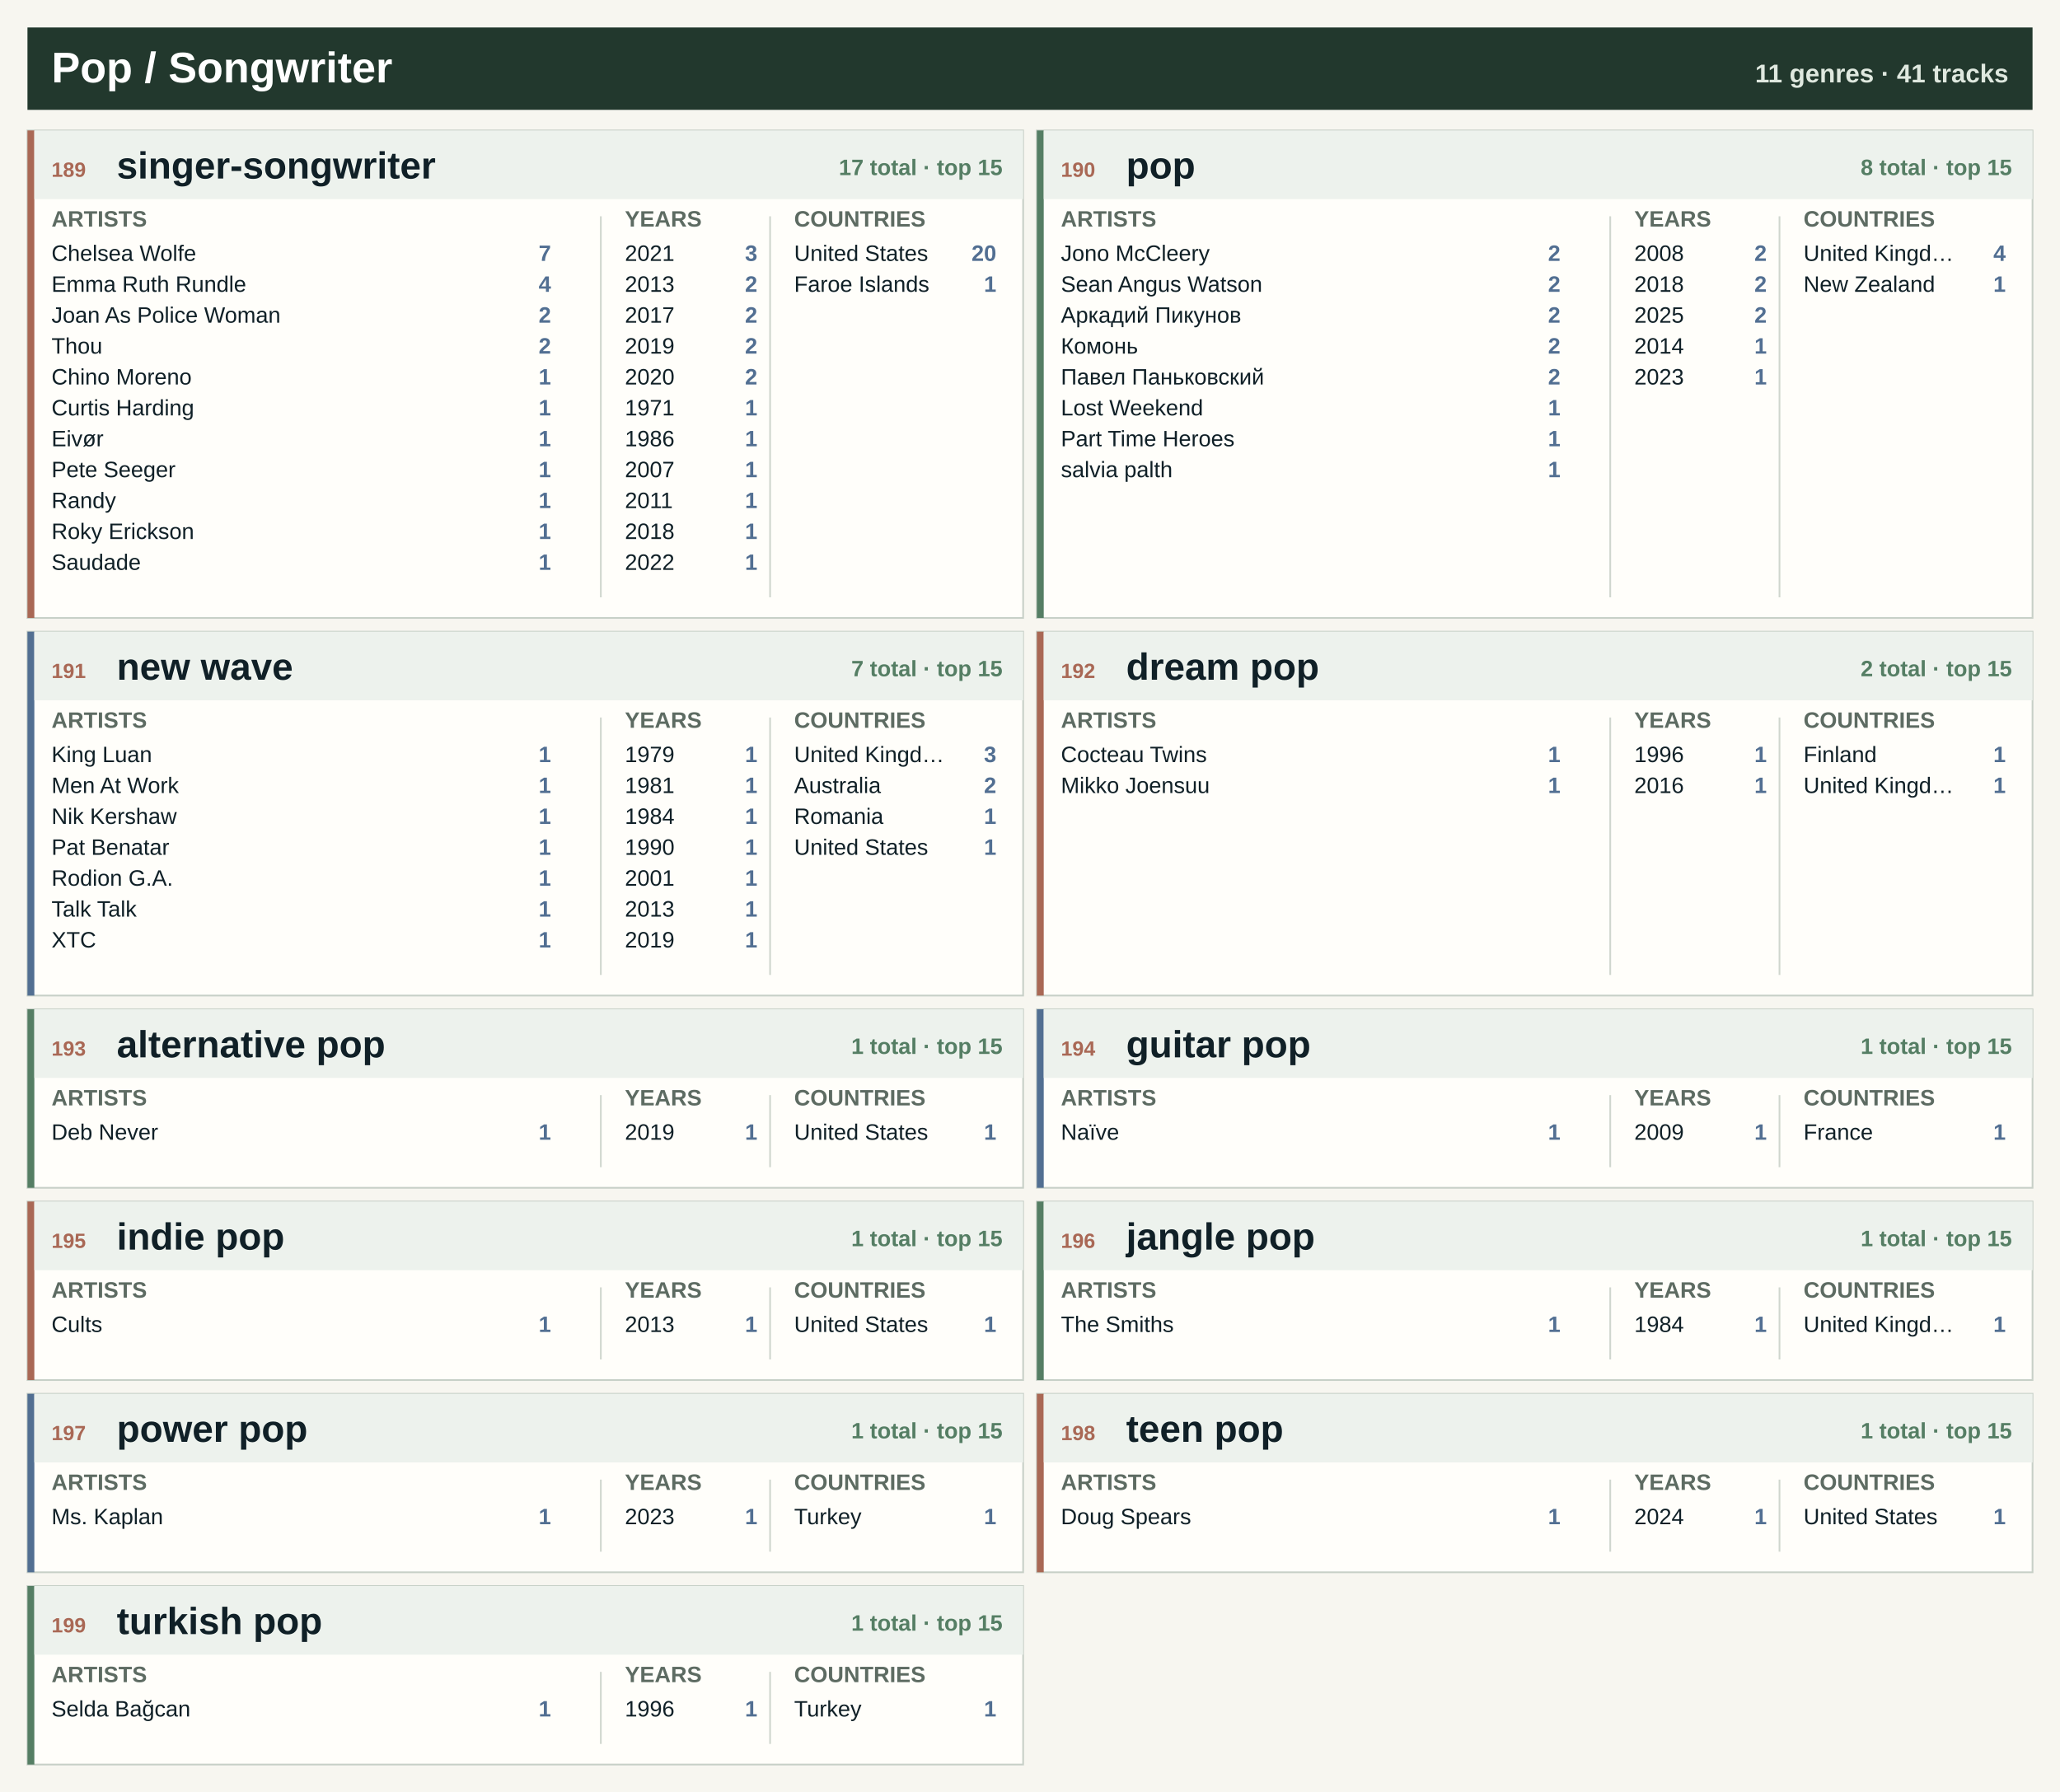
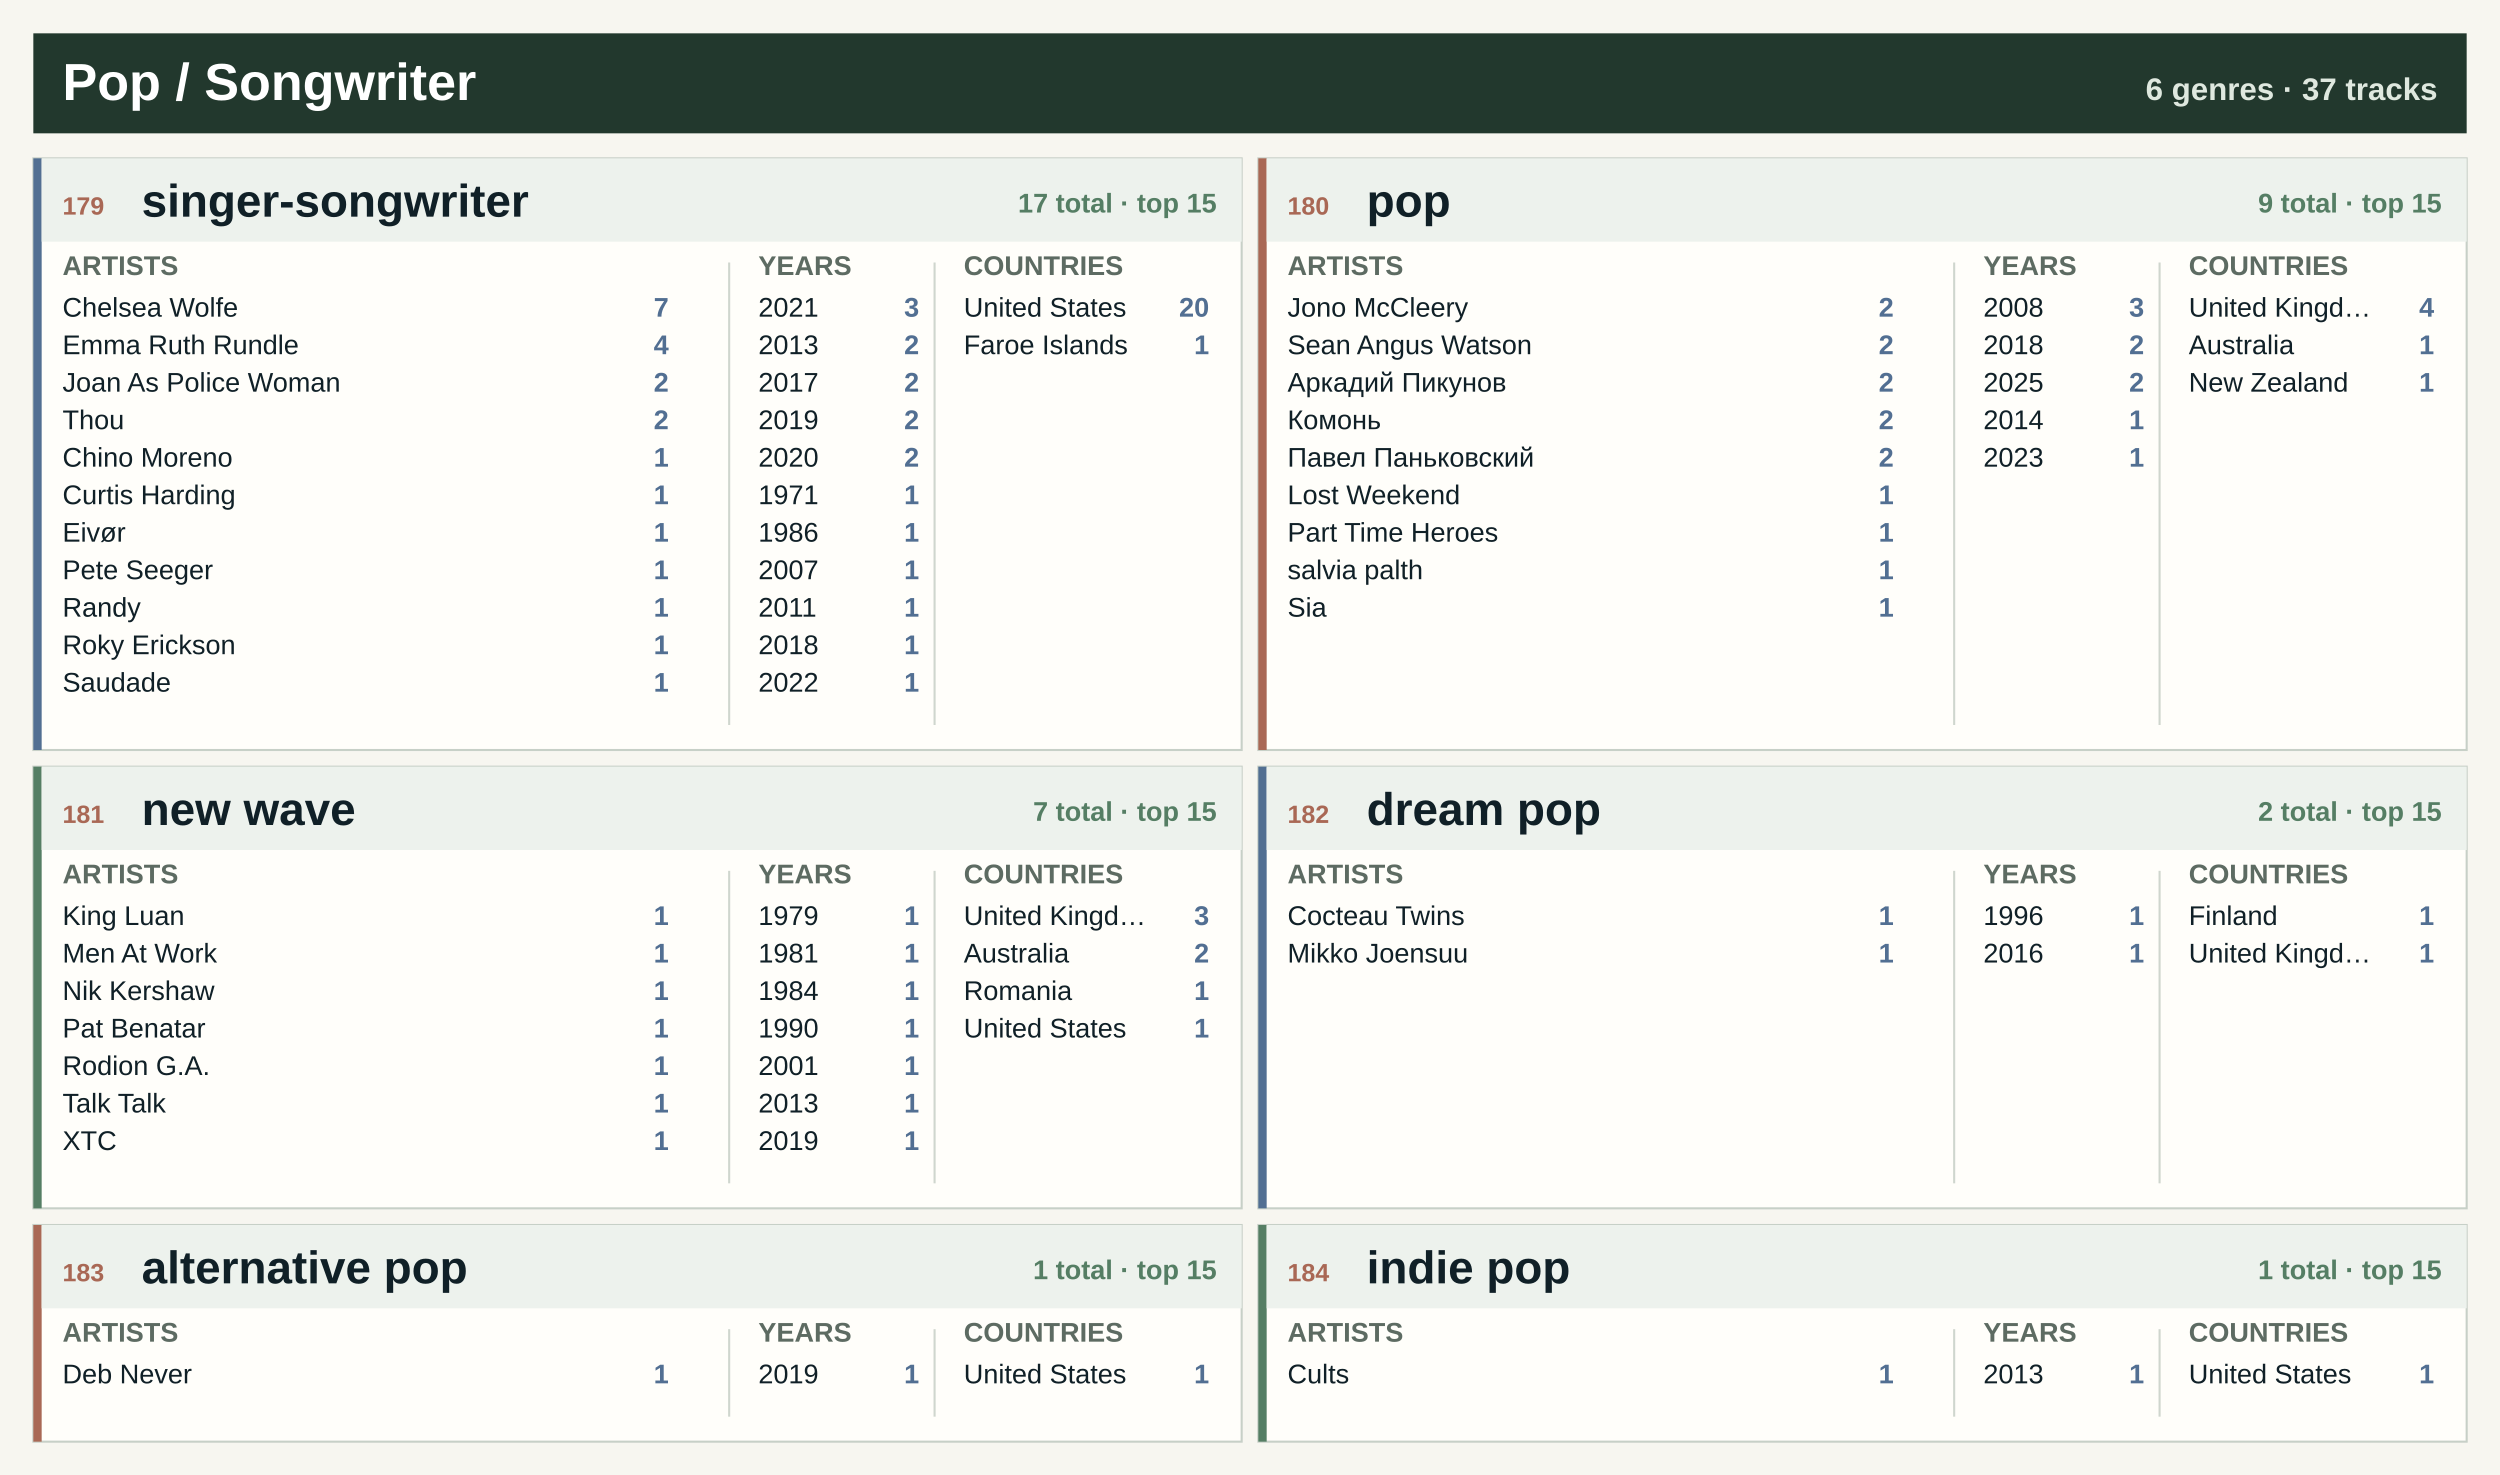
- <svg xmlns="http://www.w3.org/2000/svg" width="1200" height="1044" viewBox="0 0 1200 1044" role="img" aria-label="Pop / Songwriter genre atlas">
-   <rect width="1200" height="1044" fill="#f7f6f0" />
+ <svg xmlns="http://www.w3.org/2000/svg" width="1200" height="708" viewBox="0 0 1200 708" role="img" aria-label="Pop / Songwriter genre atlas">
+   <rect width="1200" height="708" fill="#f7f6f0" />
  <rect x="16" y="16" width="1168" height="48" fill="#22382d" />
  <text x="30.0" y="48.0" font-family="Segoe UI, Arial, sans-serif" font-size="25" font-weight="800" fill="#ffffff" text-anchor="start">Pop / Songwriter</text>
-   <text x="1170.0" y="48.0" font-family="Segoe UI, Arial, sans-serif" font-size="15" font-weight="800" fill="#dfe8df" text-anchor="end">11 genres · 41 tracks</text>
+   <text x="1170.0" y="48.0" font-family="Segoe UI, Arial, sans-serif" font-size="15" font-weight="800" fill="#dfe8df" text-anchor="end">6 genres · 37 tracks</text>
  <rect x="16.0" y="76.0" width="580.0" height="284" fill="#fffefa" stroke="#c7d0c7" />
-   <rect x="16.0" y="76.0" width="4" height="284" fill="#a96855" />
+   <rect x="16.0" y="76.0" width="4" height="284" fill="#526f92" />
  <rect x="20.0" y="76.0" width="576.0" height="40" fill="#edf2ed" />
-   <text x="30.0" y="103.0" font-family="Segoe UI, Arial, sans-serif" font-size="12" font-weight="800" fill="#a96855" text-anchor="start">189</text>
+   <text x="30.0" y="103.0" font-family="Segoe UI, Arial, sans-serif" font-size="12" font-weight="800" fill="#a96855" text-anchor="start">179</text>
  <text x="68.0" y="104.0" font-family="Segoe UI, Arial, sans-serif" font-size="22" font-weight="800" fill="#102027" text-anchor="start">singer-songwriter</text>
  <text x="584.0" y="102.0" font-family="Segoe UI, Arial, sans-serif" font-size="13" font-weight="800" fill="#557e64" text-anchor="end">17 total · top 15</text>
  <text x="30.0" y="132.0" font-family="Segoe UI, Arial, sans-serif" font-size="13" font-weight="800" fill="#5d6b62" text-anchor="start">ARTISTS</text>
  <text x="364.0" y="132.0" font-family="Segoe UI, Arial, sans-serif" font-size="13" font-weight="800" fill="#5d6b62" text-anchor="start">YEARS</text>
  <text x="462.6" y="132.0" font-family="Segoe UI, Arial, sans-serif" font-size="13" font-weight="800" fill="#5d6b62" text-anchor="start">COUNTRIES</text>
  <line x1="350.0" y1="126.0" x2="350.0" y2="348.0" stroke="#cfd6ce" />
  <line x1="448.6" y1="126.0" x2="448.6" y2="348.0" stroke="#cfd6ce" />
  <text x="30.0" y="152.0" font-family="Segoe UI, Arial, sans-serif" font-size="13" font-weight="400" fill="#102027" text-anchor="start">Chelsea Wolfe</text>
  <text x="321.0" y="152.0" font-family="Segoe UI, Arial, sans-serif" font-size="13" font-weight="800" fill="#526f92" text-anchor="end">7</text>
  <text x="30.0" y="170.0" font-family="Segoe UI, Arial, sans-serif" font-size="13" font-weight="400" fill="#102027" text-anchor="start">Emma Ruth Rundle</text>
  <text x="321.0" y="170.0" font-family="Segoe UI, Arial, sans-serif" font-size="13" font-weight="800" fill="#526f92" text-anchor="end">4</text>
  <text x="30.0" y="188.0" font-family="Segoe UI, Arial, sans-serif" font-size="13" font-weight="400" fill="#102027" text-anchor="start">Joan As Police Woman</text>
  <text x="321.0" y="188.0" font-family="Segoe UI, Arial, sans-serif" font-size="13" font-weight="800" fill="#526f92" text-anchor="end">2</text>
  <text x="30.0" y="206.0" font-family="Segoe UI, Arial, sans-serif" font-size="13" font-weight="400" fill="#102027" text-anchor="start">Thou</text>
  <text x="321.0" y="206.0" font-family="Segoe UI, Arial, sans-serif" font-size="13" font-weight="800" fill="#526f92" text-anchor="end">2</text>
  <text x="30.0" y="224.0" font-family="Segoe UI, Arial, sans-serif" font-size="13" font-weight="400" fill="#102027" text-anchor="start">Chino Moreno</text>
  <text x="321.0" y="224.0" font-family="Segoe UI, Arial, sans-serif" font-size="13" font-weight="800" fill="#526f92" text-anchor="end">1</text>
  <text x="30.0" y="242.0" font-family="Segoe UI, Arial, sans-serif" font-size="13" font-weight="400" fill="#102027" text-anchor="start">Curtis Harding</text>
  <text x="321.0" y="242.0" font-family="Segoe UI, Arial, sans-serif" font-size="13" font-weight="800" fill="#526f92" text-anchor="end">1</text>
  <text x="30.0" y="260.0" font-family="Segoe UI, Arial, sans-serif" font-size="13" font-weight="400" fill="#102027" text-anchor="start">Eivør</text>
  <text x="321.0" y="260.0" font-family="Segoe UI, Arial, sans-serif" font-size="13" font-weight="800" fill="#526f92" text-anchor="end">1</text>
  <text x="30.0" y="278.0" font-family="Segoe UI, Arial, sans-serif" font-size="13" font-weight="400" fill="#102027" text-anchor="start">Pete Seeger</text>
  <text x="321.0" y="278.0" font-family="Segoe UI, Arial, sans-serif" font-size="13" font-weight="800" fill="#526f92" text-anchor="end">1</text>
  <text x="30.0" y="296.0" font-family="Segoe UI, Arial, sans-serif" font-size="13" font-weight="400" fill="#102027" text-anchor="start">Randy</text>
  <text x="321.0" y="296.0" font-family="Segoe UI, Arial, sans-serif" font-size="13" font-weight="800" fill="#526f92" text-anchor="end">1</text>
  <text x="30.0" y="314.0" font-family="Segoe UI, Arial, sans-serif" font-size="13" font-weight="400" fill="#102027" text-anchor="start">Roky Erickson</text>
  <text x="321.0" y="314.0" font-family="Segoe UI, Arial, sans-serif" font-size="13" font-weight="800" fill="#526f92" text-anchor="end">1</text>
  <text x="30.0" y="332.0" font-family="Segoe UI, Arial, sans-serif" font-size="13" font-weight="400" fill="#102027" text-anchor="start">Saudade</text>
  <text x="321.0" y="332.0" font-family="Segoe UI, Arial, sans-serif" font-size="13" font-weight="800" fill="#526f92" text-anchor="end">1</text>
  <text x="364.0" y="152.0" font-family="Segoe UI, Arial, sans-serif" font-size="13" font-weight="400" fill="#102027" text-anchor="start">2021</text>
  <text x="441.2" y="152.0" font-family="Segoe UI, Arial, sans-serif" font-size="13" font-weight="800" fill="#526f92" text-anchor="end">3</text>
  <text x="364.0" y="170.0" font-family="Segoe UI, Arial, sans-serif" font-size="13" font-weight="400" fill="#102027" text-anchor="start">2013</text>
  <text x="441.2" y="170.0" font-family="Segoe UI, Arial, sans-serif" font-size="13" font-weight="800" fill="#526f92" text-anchor="end">2</text>
  <text x="364.0" y="188.0" font-family="Segoe UI, Arial, sans-serif" font-size="13" font-weight="400" fill="#102027" text-anchor="start">2017</text>
  <text x="441.2" y="188.0" font-family="Segoe UI, Arial, sans-serif" font-size="13" font-weight="800" fill="#526f92" text-anchor="end">2</text>
  <text x="364.0" y="206.0" font-family="Segoe UI, Arial, sans-serif" font-size="13" font-weight="400" fill="#102027" text-anchor="start">2019</text>
  <text x="441.2" y="206.0" font-family="Segoe UI, Arial, sans-serif" font-size="13" font-weight="800" fill="#526f92" text-anchor="end">2</text>
  <text x="364.0" y="224.0" font-family="Segoe UI, Arial, sans-serif" font-size="13" font-weight="400" fill="#102027" text-anchor="start">2020</text>
  <text x="441.2" y="224.0" font-family="Segoe UI, Arial, sans-serif" font-size="13" font-weight="800" fill="#526f92" text-anchor="end">2</text>
  <text x="364.0" y="242.0" font-family="Segoe UI, Arial, sans-serif" font-size="13" font-weight="400" fill="#102027" text-anchor="start">1971</text>
  <text x="441.2" y="242.0" font-family="Segoe UI, Arial, sans-serif" font-size="13" font-weight="800" fill="#526f92" text-anchor="end">1</text>
  <text x="364.0" y="260.0" font-family="Segoe UI, Arial, sans-serif" font-size="13" font-weight="400" fill="#102027" text-anchor="start">1986</text>
  <text x="441.2" y="260.0" font-family="Segoe UI, Arial, sans-serif" font-size="13" font-weight="800" fill="#526f92" text-anchor="end">1</text>
  <text x="364.0" y="278.0" font-family="Segoe UI, Arial, sans-serif" font-size="13" font-weight="400" fill="#102027" text-anchor="start">2007</text>
  <text x="441.2" y="278.0" font-family="Segoe UI, Arial, sans-serif" font-size="13" font-weight="800" fill="#526f92" text-anchor="end">1</text>
  <text x="364.0" y="296.0" font-family="Segoe UI, Arial, sans-serif" font-size="13" font-weight="400" fill="#102027" text-anchor="start">2011</text>
  <text x="441.2" y="296.0" font-family="Segoe UI, Arial, sans-serif" font-size="13" font-weight="800" fill="#526f92" text-anchor="end">1</text>
  <text x="364.0" y="314.0" font-family="Segoe UI, Arial, sans-serif" font-size="13" font-weight="400" fill="#102027" text-anchor="start">2018</text>
  <text x="441.2" y="314.0" font-family="Segoe UI, Arial, sans-serif" font-size="13" font-weight="800" fill="#526f92" text-anchor="end">1</text>
  <text x="364.0" y="332.0" font-family="Segoe UI, Arial, sans-serif" font-size="13" font-weight="400" fill="#102027" text-anchor="start">2022</text>
  <text x="441.2" y="332.0" font-family="Segoe UI, Arial, sans-serif" font-size="13" font-weight="800" fill="#526f92" text-anchor="end">1</text>
  <text x="462.6" y="152.0" font-family="Segoe UI, Arial, sans-serif" font-size="13" font-weight="400" fill="#102027" text-anchor="start">United States</text>
  <text x="580.4" y="152.0" font-family="Segoe UI, Arial, sans-serif" font-size="13" font-weight="800" fill="#526f92" text-anchor="end">20</text>
  <text x="462.6" y="170.0" font-family="Segoe UI, Arial, sans-serif" font-size="13" font-weight="400" fill="#102027" text-anchor="start">Faroe Islands</text>
  <text x="580.4" y="170.0" font-family="Segoe UI, Arial, sans-serif" font-size="13" font-weight="800" fill="#526f92" text-anchor="end">1</text>
  <rect x="604.0" y="76.0" width="580.0" height="284" fill="#fffefa" stroke="#c7d0c7" />
-   <rect x="604.0" y="76.0" width="4" height="284" fill="#557e64" />
+   <rect x="604.0" y="76.0" width="4" height="284" fill="#a96855" />
  <rect x="608.0" y="76.0" width="576.0" height="40" fill="#edf2ed" />
-   <text x="618.0" y="103.0" font-family="Segoe UI, Arial, sans-serif" font-size="12" font-weight="800" fill="#a96855" text-anchor="start">190</text>
+   <text x="618.0" y="103.0" font-family="Segoe UI, Arial, sans-serif" font-size="12" font-weight="800" fill="#a96855" text-anchor="start">180</text>
  <text x="656.0" y="104.0" font-family="Segoe UI, Arial, sans-serif" font-size="22" font-weight="800" fill="#102027" text-anchor="start">pop</text>
-   <text x="1172.0" y="102.0" font-family="Segoe UI, Arial, sans-serif" font-size="13" font-weight="800" fill="#557e64" text-anchor="end">8 total · top 15</text>
+   <text x="1172.0" y="102.0" font-family="Segoe UI, Arial, sans-serif" font-size="13" font-weight="800" fill="#557e64" text-anchor="end">9 total · top 15</text>
  <text x="618.0" y="132.0" font-family="Segoe UI, Arial, sans-serif" font-size="13" font-weight="800" fill="#5d6b62" text-anchor="start">ARTISTS</text>
  <text x="952.0" y="132.0" font-family="Segoe UI, Arial, sans-serif" font-size="13" font-weight="800" fill="#5d6b62" text-anchor="start">YEARS</text>
  <text x="1050.6" y="132.0" font-family="Segoe UI, Arial, sans-serif" font-size="13" font-weight="800" fill="#5d6b62" text-anchor="start">COUNTRIES</text>
  <line x1="938.0" y1="126.0" x2="938.0" y2="348.0" stroke="#cfd6ce" />
  <line x1="1036.6" y1="126.0" x2="1036.6" y2="348.0" stroke="#cfd6ce" />
  <text x="618.0" y="152.0" font-family="Segoe UI, Arial, sans-serif" font-size="13" font-weight="400" fill="#102027" text-anchor="start">Jono McCleery</text>
  <text x="909.0" y="152.0" font-family="Segoe UI, Arial, sans-serif" font-size="13" font-weight="800" fill="#526f92" text-anchor="end">2</text>
  <text x="618.0" y="170.0" font-family="Segoe UI, Arial, sans-serif" font-size="13" font-weight="400" fill="#102027" text-anchor="start">Sean Angus Watson</text>
  <text x="909.0" y="170.0" font-family="Segoe UI, Arial, sans-serif" font-size="13" font-weight="800" fill="#526f92" text-anchor="end">2</text>
  <text x="618.0" y="188.0" font-family="Segoe UI, Arial, sans-serif" font-size="13" font-weight="400" fill="#102027" text-anchor="start">Аркадий Пикунов</text>
  <text x="909.0" y="188.0" font-family="Segoe UI, Arial, sans-serif" font-size="13" font-weight="800" fill="#526f92" text-anchor="end">2</text>
  <text x="618.0" y="206.0" font-family="Segoe UI, Arial, sans-serif" font-size="13" font-weight="400" fill="#102027" text-anchor="start">Комонь</text>
  <text x="909.0" y="206.0" font-family="Segoe UI, Arial, sans-serif" font-size="13" font-weight="800" fill="#526f92" text-anchor="end">2</text>
  <text x="618.0" y="224.0" font-family="Segoe UI, Arial, sans-serif" font-size="13" font-weight="400" fill="#102027" text-anchor="start">Павел Паньковский</text>
  <text x="909.0" y="224.0" font-family="Segoe UI, Arial, sans-serif" font-size="13" font-weight="800" fill="#526f92" text-anchor="end">2</text>
  <text x="618.0" y="242.0" font-family="Segoe UI, Arial, sans-serif" font-size="13" font-weight="400" fill="#102027" text-anchor="start">Lost Weekend</text>
  <text x="909.0" y="242.0" font-family="Segoe UI, Arial, sans-serif" font-size="13" font-weight="800" fill="#526f92" text-anchor="end">1</text>
  <text x="618.0" y="260.0" font-family="Segoe UI, Arial, sans-serif" font-size="13" font-weight="400" fill="#102027" text-anchor="start">Part Time Heroes</text>
  <text x="909.0" y="260.0" font-family="Segoe UI, Arial, sans-serif" font-size="13" font-weight="800" fill="#526f92" text-anchor="end">1</text>
  <text x="618.0" y="278.0" font-family="Segoe UI, Arial, sans-serif" font-size="13" font-weight="400" fill="#102027" text-anchor="start">salvia palth</text>
  <text x="909.0" y="278.0" font-family="Segoe UI, Arial, sans-serif" font-size="13" font-weight="800" fill="#526f92" text-anchor="end">1</text>
+   <text x="618.0" y="296.0" font-family="Segoe UI, Arial, sans-serif" font-size="13" font-weight="400" fill="#102027" text-anchor="start">Sia</text>
+   <text x="909.0" y="296.0" font-family="Segoe UI, Arial, sans-serif" font-size="13" font-weight="800" fill="#526f92" text-anchor="end">1</text>
  <text x="952.0" y="152.0" font-family="Segoe UI, Arial, sans-serif" font-size="13" font-weight="400" fill="#102027" text-anchor="start">2008</text>
-   <text x="1029.2" y="152.0" font-family="Segoe UI, Arial, sans-serif" font-size="13" font-weight="800" fill="#526f92" text-anchor="end">2</text>
+   <text x="1029.2" y="152.0" font-family="Segoe UI, Arial, sans-serif" font-size="13" font-weight="800" fill="#526f92" text-anchor="end">3</text>
  <text x="952.0" y="170.0" font-family="Segoe UI, Arial, sans-serif" font-size="13" font-weight="400" fill="#102027" text-anchor="start">2018</text>
  <text x="1029.2" y="170.0" font-family="Segoe UI, Arial, sans-serif" font-size="13" font-weight="800" fill="#526f92" text-anchor="end">2</text>
  <text x="952.0" y="188.0" font-family="Segoe UI, Arial, sans-serif" font-size="13" font-weight="400" fill="#102027" text-anchor="start">2025</text>
  <text x="1029.2" y="188.0" font-family="Segoe UI, Arial, sans-serif" font-size="13" font-weight="800" fill="#526f92" text-anchor="end">2</text>
  <text x="952.0" y="206.0" font-family="Segoe UI, Arial, sans-serif" font-size="13" font-weight="400" fill="#102027" text-anchor="start">2014</text>
  <text x="1029.2" y="206.0" font-family="Segoe UI, Arial, sans-serif" font-size="13" font-weight="800" fill="#526f92" text-anchor="end">1</text>
  <text x="952.0" y="224.0" font-family="Segoe UI, Arial, sans-serif" font-size="13" font-weight="400" fill="#102027" text-anchor="start">2023</text>
  <text x="1029.2" y="224.0" font-family="Segoe UI, Arial, sans-serif" font-size="13" font-weight="800" fill="#526f92" text-anchor="end">1</text>
  <text x="1050.6" y="152.0" font-family="Segoe UI, Arial, sans-serif" font-size="13" font-weight="400" fill="#102027" text-anchor="start">United Kingd…</text>
  <text x="1168.4" y="152.0" font-family="Segoe UI, Arial, sans-serif" font-size="13" font-weight="800" fill="#526f92" text-anchor="end">4</text>
-   <text x="1050.6" y="170.0" font-family="Segoe UI, Arial, sans-serif" font-size="13" font-weight="400" fill="#102027" text-anchor="start">New Zealand</text>
+   <text x="1050.6" y="170.0" font-family="Segoe UI, Arial, sans-serif" font-size="13" font-weight="400" fill="#102027" text-anchor="start">Australia</text>
  <text x="1168.4" y="170.0" font-family="Segoe UI, Arial, sans-serif" font-size="13" font-weight="800" fill="#526f92" text-anchor="end">1</text>
+   <text x="1050.6" y="188.0" font-family="Segoe UI, Arial, sans-serif" font-size="13" font-weight="400" fill="#102027" text-anchor="start">New Zealand</text>
+   <text x="1168.4" y="188.0" font-family="Segoe UI, Arial, sans-serif" font-size="13" font-weight="800" fill="#526f92" text-anchor="end">1</text>
  <rect x="16.0" y="368.0" width="580.0" height="212" fill="#fffefa" stroke="#c7d0c7" />
-   <rect x="16.0" y="368.0" width="4" height="212" fill="#526f92" />
+   <rect x="16.0" y="368.0" width="4" height="212" fill="#557e64" />
  <rect x="20.0" y="368.0" width="576.0" height="40" fill="#edf2ed" />
-   <text x="30.0" y="395.0" font-family="Segoe UI, Arial, sans-serif" font-size="12" font-weight="800" fill="#a96855" text-anchor="start">191</text>
+   <text x="30.0" y="395.0" font-family="Segoe UI, Arial, sans-serif" font-size="12" font-weight="800" fill="#a96855" text-anchor="start">181</text>
  <text x="68.0" y="396.0" font-family="Segoe UI, Arial, sans-serif" font-size="22" font-weight="800" fill="#102027" text-anchor="start">new wave</text>
  <text x="584.0" y="394.0" font-family="Segoe UI, Arial, sans-serif" font-size="13" font-weight="800" fill="#557e64" text-anchor="end">7 total · top 15</text>
  <text x="30.0" y="424.0" font-family="Segoe UI, Arial, sans-serif" font-size="13" font-weight="800" fill="#5d6b62" text-anchor="start">ARTISTS</text>
  <text x="364.0" y="424.0" font-family="Segoe UI, Arial, sans-serif" font-size="13" font-weight="800" fill="#5d6b62" text-anchor="start">YEARS</text>
  <text x="462.6" y="424.0" font-family="Segoe UI, Arial, sans-serif" font-size="13" font-weight="800" fill="#5d6b62" text-anchor="start">COUNTRIES</text>
  <line x1="350.0" y1="418.0" x2="350.0" y2="568.0" stroke="#cfd6ce" />
  <line x1="448.6" y1="418.0" x2="448.6" y2="568.0" stroke="#cfd6ce" />
  <text x="30.0" y="444.0" font-family="Segoe UI, Arial, sans-serif" font-size="13" font-weight="400" fill="#102027" text-anchor="start">King Luan</text>
  <text x="321.0" y="444.0" font-family="Segoe UI, Arial, sans-serif" font-size="13" font-weight="800" fill="#526f92" text-anchor="end">1</text>
  <text x="30.0" y="462.0" font-family="Segoe UI, Arial, sans-serif" font-size="13" font-weight="400" fill="#102027" text-anchor="start">Men At Work</text>
  <text x="321.0" y="462.0" font-family="Segoe UI, Arial, sans-serif" font-size="13" font-weight="800" fill="#526f92" text-anchor="end">1</text>
  <text x="30.0" y="480.0" font-family="Segoe UI, Arial, sans-serif" font-size="13" font-weight="400" fill="#102027" text-anchor="start">Nik Kershaw</text>
  <text x="321.0" y="480.0" font-family="Segoe UI, Arial, sans-serif" font-size="13" font-weight="800" fill="#526f92" text-anchor="end">1</text>
  <text x="30.0" y="498.0" font-family="Segoe UI, Arial, sans-serif" font-size="13" font-weight="400" fill="#102027" text-anchor="start">Pat Benatar</text>
  <text x="321.0" y="498.0" font-family="Segoe UI, Arial, sans-serif" font-size="13" font-weight="800" fill="#526f92" text-anchor="end">1</text>
  <text x="30.0" y="516.0" font-family="Segoe UI, Arial, sans-serif" font-size="13" font-weight="400" fill="#102027" text-anchor="start">Rodion G.A.</text>
  <text x="321.0" y="516.0" font-family="Segoe UI, Arial, sans-serif" font-size="13" font-weight="800" fill="#526f92" text-anchor="end">1</text>
  <text x="30.0" y="534.0" font-family="Segoe UI, Arial, sans-serif" font-size="13" font-weight="400" fill="#102027" text-anchor="start">Talk Talk</text>
  <text x="321.0" y="534.0" font-family="Segoe UI, Arial, sans-serif" font-size="13" font-weight="800" fill="#526f92" text-anchor="end">1</text>
  <text x="30.0" y="552.0" font-family="Segoe UI, Arial, sans-serif" font-size="13" font-weight="400" fill="#102027" text-anchor="start">XTC</text>
  <text x="321.0" y="552.0" font-family="Segoe UI, Arial, sans-serif" font-size="13" font-weight="800" fill="#526f92" text-anchor="end">1</text>
  <text x="364.0" y="444.0" font-family="Segoe UI, Arial, sans-serif" font-size="13" font-weight="400" fill="#102027" text-anchor="start">1979</text>
  <text x="441.2" y="444.0" font-family="Segoe UI, Arial, sans-serif" font-size="13" font-weight="800" fill="#526f92" text-anchor="end">1</text>
  <text x="364.0" y="462.0" font-family="Segoe UI, Arial, sans-serif" font-size="13" font-weight="400" fill="#102027" text-anchor="start">1981</text>
  <text x="441.2" y="462.0" font-family="Segoe UI, Arial, sans-serif" font-size="13" font-weight="800" fill="#526f92" text-anchor="end">1</text>
  <text x="364.0" y="480.0" font-family="Segoe UI, Arial, sans-serif" font-size="13" font-weight="400" fill="#102027" text-anchor="start">1984</text>
  <text x="441.2" y="480.0" font-family="Segoe UI, Arial, sans-serif" font-size="13" font-weight="800" fill="#526f92" text-anchor="end">1</text>
  <text x="364.0" y="498.0" font-family="Segoe UI, Arial, sans-serif" font-size="13" font-weight="400" fill="#102027" text-anchor="start">1990</text>
  <text x="441.2" y="498.0" font-family="Segoe UI, Arial, sans-serif" font-size="13" font-weight="800" fill="#526f92" text-anchor="end">1</text>
  <text x="364.0" y="516.0" font-family="Segoe UI, Arial, sans-serif" font-size="13" font-weight="400" fill="#102027" text-anchor="start">2001</text>
  <text x="441.2" y="516.0" font-family="Segoe UI, Arial, sans-serif" font-size="13" font-weight="800" fill="#526f92" text-anchor="end">1</text>
  <text x="364.0" y="534.0" font-family="Segoe UI, Arial, sans-serif" font-size="13" font-weight="400" fill="#102027" text-anchor="start">2013</text>
  <text x="441.2" y="534.0" font-family="Segoe UI, Arial, sans-serif" font-size="13" font-weight="800" fill="#526f92" text-anchor="end">1</text>
  <text x="364.0" y="552.0" font-family="Segoe UI, Arial, sans-serif" font-size="13" font-weight="400" fill="#102027" text-anchor="start">2019</text>
  <text x="441.2" y="552.0" font-family="Segoe UI, Arial, sans-serif" font-size="13" font-weight="800" fill="#526f92" text-anchor="end">1</text>
  <text x="462.6" y="444.0" font-family="Segoe UI, Arial, sans-serif" font-size="13" font-weight="400" fill="#102027" text-anchor="start">United Kingd…</text>
  <text x="580.4" y="444.0" font-family="Segoe UI, Arial, sans-serif" font-size="13" font-weight="800" fill="#526f92" text-anchor="end">3</text>
  <text x="462.6" y="462.0" font-family="Segoe UI, Arial, sans-serif" font-size="13" font-weight="400" fill="#102027" text-anchor="start">Australia</text>
  <text x="580.4" y="462.0" font-family="Segoe UI, Arial, sans-serif" font-size="13" font-weight="800" fill="#526f92" text-anchor="end">2</text>
  <text x="462.6" y="480.0" font-family="Segoe UI, Arial, sans-serif" font-size="13" font-weight="400" fill="#102027" text-anchor="start">Romania</text>
  <text x="580.4" y="480.0" font-family="Segoe UI, Arial, sans-serif" font-size="13" font-weight="800" fill="#526f92" text-anchor="end">1</text>
  <text x="462.6" y="498.0" font-family="Segoe UI, Arial, sans-serif" font-size="13" font-weight="400" fill="#102027" text-anchor="start">United States</text>
  <text x="580.4" y="498.0" font-family="Segoe UI, Arial, sans-serif" font-size="13" font-weight="800" fill="#526f92" text-anchor="end">1</text>
  <rect x="604.0" y="368.0" width="580.0" height="212" fill="#fffefa" stroke="#c7d0c7" />
-   <rect x="604.0" y="368.0" width="4" height="212" fill="#a96855" />
+   <rect x="604.0" y="368.0" width="4" height="212" fill="#526f92" />
  <rect x="608.0" y="368.0" width="576.0" height="40" fill="#edf2ed" />
-   <text x="618.0" y="395.0" font-family="Segoe UI, Arial, sans-serif" font-size="12" font-weight="800" fill="#a96855" text-anchor="start">192</text>
+   <text x="618.0" y="395.0" font-family="Segoe UI, Arial, sans-serif" font-size="12" font-weight="800" fill="#a96855" text-anchor="start">182</text>
  <text x="656.0" y="396.0" font-family="Segoe UI, Arial, sans-serif" font-size="22" font-weight="800" fill="#102027" text-anchor="start">dream pop</text>
  <text x="1172.0" y="394.0" font-family="Segoe UI, Arial, sans-serif" font-size="13" font-weight="800" fill="#557e64" text-anchor="end">2 total · top 15</text>
  <text x="618.0" y="424.0" font-family="Segoe UI, Arial, sans-serif" font-size="13" font-weight="800" fill="#5d6b62" text-anchor="start">ARTISTS</text>
  <text x="952.0" y="424.0" font-family="Segoe UI, Arial, sans-serif" font-size="13" font-weight="800" fill="#5d6b62" text-anchor="start">YEARS</text>
  <text x="1050.6" y="424.0" font-family="Segoe UI, Arial, sans-serif" font-size="13" font-weight="800" fill="#5d6b62" text-anchor="start">COUNTRIES</text>
  <line x1="938.0" y1="418.0" x2="938.0" y2="568.0" stroke="#cfd6ce" />
  <line x1="1036.6" y1="418.0" x2="1036.6" y2="568.0" stroke="#cfd6ce" />
  <text x="618.0" y="444.0" font-family="Segoe UI, Arial, sans-serif" font-size="13" font-weight="400" fill="#102027" text-anchor="start">Cocteau Twins</text>
  <text x="909.0" y="444.0" font-family="Segoe UI, Arial, sans-serif" font-size="13" font-weight="800" fill="#526f92" text-anchor="end">1</text>
  <text x="618.0" y="462.0" font-family="Segoe UI, Arial, sans-serif" font-size="13" font-weight="400" fill="#102027" text-anchor="start">Mikko Joensuu</text>
  <text x="909.0" y="462.0" font-family="Segoe UI, Arial, sans-serif" font-size="13" font-weight="800" fill="#526f92" text-anchor="end">1</text>
  <text x="952.0" y="444.0" font-family="Segoe UI, Arial, sans-serif" font-size="13" font-weight="400" fill="#102027" text-anchor="start">1996</text>
  <text x="1029.2" y="444.0" font-family="Segoe UI, Arial, sans-serif" font-size="13" font-weight="800" fill="#526f92" text-anchor="end">1</text>
  <text x="952.0" y="462.0" font-family="Segoe UI, Arial, sans-serif" font-size="13" font-weight="400" fill="#102027" text-anchor="start">2016</text>
  <text x="1029.2" y="462.0" font-family="Segoe UI, Arial, sans-serif" font-size="13" font-weight="800" fill="#526f92" text-anchor="end">1</text>
  <text x="1050.6" y="444.0" font-family="Segoe UI, Arial, sans-serif" font-size="13" font-weight="400" fill="#102027" text-anchor="start">Finland</text>
  <text x="1168.4" y="444.0" font-family="Segoe UI, Arial, sans-serif" font-size="13" font-weight="800" fill="#526f92" text-anchor="end">1</text>
  <text x="1050.6" y="462.0" font-family="Segoe UI, Arial, sans-serif" font-size="13" font-weight="400" fill="#102027" text-anchor="start">United Kingd…</text>
  <text x="1168.4" y="462.0" font-family="Segoe UI, Arial, sans-serif" font-size="13" font-weight="800" fill="#526f92" text-anchor="end">1</text>
  <rect x="16.0" y="588.0" width="580.0" height="104" fill="#fffefa" stroke="#c7d0c7" />
-   <rect x="16.0" y="588.0" width="4" height="104" fill="#557e64" />
+   <rect x="16.0" y="588.0" width="4" height="104" fill="#a96855" />
  <rect x="20.0" y="588.0" width="576.0" height="40" fill="#edf2ed" />
-   <text x="30.0" y="615.0" font-family="Segoe UI, Arial, sans-serif" font-size="12" font-weight="800" fill="#a96855" text-anchor="start">193</text>
+   <text x="30.0" y="615.0" font-family="Segoe UI, Arial, sans-serif" font-size="12" font-weight="800" fill="#a96855" text-anchor="start">183</text>
  <text x="68.0" y="616.0" font-family="Segoe UI, Arial, sans-serif" font-size="22" font-weight="800" fill="#102027" text-anchor="start">alternative pop</text>
  <text x="584.0" y="614.0" font-family="Segoe UI, Arial, sans-serif" font-size="13" font-weight="800" fill="#557e64" text-anchor="end">1 total · top 15</text>
  <text x="30.0" y="644.0" font-family="Segoe UI, Arial, sans-serif" font-size="13" font-weight="800" fill="#5d6b62" text-anchor="start">ARTISTS</text>
  <text x="364.0" y="644.0" font-family="Segoe UI, Arial, sans-serif" font-size="13" font-weight="800" fill="#5d6b62" text-anchor="start">YEARS</text>
  <text x="462.6" y="644.0" font-family="Segoe UI, Arial, sans-serif" font-size="13" font-weight="800" fill="#5d6b62" text-anchor="start">COUNTRIES</text>
  <line x1="350.0" y1="638.0" x2="350.0" y2="680.0" stroke="#cfd6ce" />
  <line x1="448.6" y1="638.0" x2="448.6" y2="680.0" stroke="#cfd6ce" />
  <text x="30.0" y="664.0" font-family="Segoe UI, Arial, sans-serif" font-size="13" font-weight="400" fill="#102027" text-anchor="start">Deb Never</text>
  <text x="321.0" y="664.0" font-family="Segoe UI, Arial, sans-serif" font-size="13" font-weight="800" fill="#526f92" text-anchor="end">1</text>
  <text x="364.0" y="664.0" font-family="Segoe UI, Arial, sans-serif" font-size="13" font-weight="400" fill="#102027" text-anchor="start">2019</text>
  <text x="441.2" y="664.0" font-family="Segoe UI, Arial, sans-serif" font-size="13" font-weight="800" fill="#526f92" text-anchor="end">1</text>
  <text x="462.6" y="664.0" font-family="Segoe UI, Arial, sans-serif" font-size="13" font-weight="400" fill="#102027" text-anchor="start">United States</text>
  <text x="580.4" y="664.0" font-family="Segoe UI, Arial, sans-serif" font-size="13" font-weight="800" fill="#526f92" text-anchor="end">1</text>
  <rect x="604.0" y="588.0" width="580.0" height="104" fill="#fffefa" stroke="#c7d0c7" />
-   <rect x="604.0" y="588.0" width="4" height="104" fill="#526f92" />
+   <rect x="604.0" y="588.0" width="4" height="104" fill="#557e64" />
  <rect x="608.0" y="588.0" width="576.0" height="40" fill="#edf2ed" />
-   <text x="618.0" y="615.0" font-family="Segoe UI, Arial, sans-serif" font-size="12" font-weight="800" fill="#a96855" text-anchor="start">194</text>
-   <text x="656.0" y="616.0" font-family="Segoe UI, Arial, sans-serif" font-size="22" font-weight="800" fill="#102027" text-anchor="start">guitar pop</text>
+   <text x="618.0" y="615.0" font-family="Segoe UI, Arial, sans-serif" font-size="12" font-weight="800" fill="#a96855" text-anchor="start">184</text>
+   <text x="656.0" y="616.0" font-family="Segoe UI, Arial, sans-serif" font-size="22" font-weight="800" fill="#102027" text-anchor="start">indie pop</text>
  <text x="1172.0" y="614.0" font-family="Segoe UI, Arial, sans-serif" font-size="13" font-weight="800" fill="#557e64" text-anchor="end">1 total · top 15</text>
  <text x="618.0" y="644.0" font-family="Segoe UI, Arial, sans-serif" font-size="13" font-weight="800" fill="#5d6b62" text-anchor="start">ARTISTS</text>
  <text x="952.0" y="644.0" font-family="Segoe UI, Arial, sans-serif" font-size="13" font-weight="800" fill="#5d6b62" text-anchor="start">YEARS</text>
  <text x="1050.6" y="644.0" font-family="Segoe UI, Arial, sans-serif" font-size="13" font-weight="800" fill="#5d6b62" text-anchor="start">COUNTRIES</text>
  <line x1="938.0" y1="638.0" x2="938.0" y2="680.0" stroke="#cfd6ce" />
  <line x1="1036.6" y1="638.0" x2="1036.6" y2="680.0" stroke="#cfd6ce" />
-   <text x="618.0" y="664.0" font-family="Segoe UI, Arial, sans-serif" font-size="13" font-weight="400" fill="#102027" text-anchor="start">Naïve</text>
+   <text x="618.0" y="664.0" font-family="Segoe UI, Arial, sans-serif" font-size="13" font-weight="400" fill="#102027" text-anchor="start">Cults</text>
  <text x="909.0" y="664.0" font-family="Segoe UI, Arial, sans-serif" font-size="13" font-weight="800" fill="#526f92" text-anchor="end">1</text>
-   <text x="952.0" y="664.0" font-family="Segoe UI, Arial, sans-serif" font-size="13" font-weight="400" fill="#102027" text-anchor="start">2009</text>
+   <text x="952.0" y="664.0" font-family="Segoe UI, Arial, sans-serif" font-size="13" font-weight="400" fill="#102027" text-anchor="start">2013</text>
  <text x="1029.2" y="664.0" font-family="Segoe UI, Arial, sans-serif" font-size="13" font-weight="800" fill="#526f92" text-anchor="end">1</text>
-   <text x="1050.6" y="664.0" font-family="Segoe UI, Arial, sans-serif" font-size="13" font-weight="400" fill="#102027" text-anchor="start">France</text>
+   <text x="1050.6" y="664.0" font-family="Segoe UI, Arial, sans-serif" font-size="13" font-weight="400" fill="#102027" text-anchor="start">United States</text>
  <text x="1168.4" y="664.0" font-family="Segoe UI, Arial, sans-serif" font-size="13" font-weight="800" fill="#526f92" text-anchor="end">1</text>
-   <rect x="16.0" y="700.0" width="580.0" height="104" fill="#fffefa" stroke="#c7d0c7" />
-   <rect x="16.0" y="700.0" width="4" height="104" fill="#a96855" />
-   <rect x="20.0" y="700.0" width="576.0" height="40" fill="#edf2ed" />
-   <text x="30.0" y="727.0" font-family="Segoe UI, Arial, sans-serif" font-size="12" font-weight="800" fill="#a96855" text-anchor="start">195</text>
-   <text x="68.0" y="728.0" font-family="Segoe UI, Arial, sans-serif" font-size="22" font-weight="800" fill="#102027" text-anchor="start">indie pop</text>
-   <text x="584.0" y="726.0" font-family="Segoe UI, Arial, sans-serif" font-size="13" font-weight="800" fill="#557e64" text-anchor="end">1 total · top 15</text>
-   <text x="30.0" y="756.0" font-family="Segoe UI, Arial, sans-serif" font-size="13" font-weight="800" fill="#5d6b62" text-anchor="start">ARTISTS</text>
-   <text x="364.0" y="756.0" font-family="Segoe UI, Arial, sans-serif" font-size="13" font-weight="800" fill="#5d6b62" text-anchor="start">YEARS</text>
-   <text x="462.6" y="756.0" font-family="Segoe UI, Arial, sans-serif" font-size="13" font-weight="800" fill="#5d6b62" text-anchor="start">COUNTRIES</text>
-   <line x1="350.0" y1="750.0" x2="350.0" y2="792.0" stroke="#cfd6ce" />
-   <line x1="448.6" y1="750.0" x2="448.6" y2="792.0" stroke="#cfd6ce" />
-   <text x="30.0" y="776.0" font-family="Segoe UI, Arial, sans-serif" font-size="13" font-weight="400" fill="#102027" text-anchor="start">Cults</text>
-   <text x="321.0" y="776.0" font-family="Segoe UI, Arial, sans-serif" font-size="13" font-weight="800" fill="#526f92" text-anchor="end">1</text>
-   <text x="364.0" y="776.0" font-family="Segoe UI, Arial, sans-serif" font-size="13" font-weight="400" fill="#102027" text-anchor="start">2013</text>
-   <text x="441.2" y="776.0" font-family="Segoe UI, Arial, sans-serif" font-size="13" font-weight="800" fill="#526f92" text-anchor="end">1</text>
-   <text x="462.6" y="776.0" font-family="Segoe UI, Arial, sans-serif" font-size="13" font-weight="400" fill="#102027" text-anchor="start">United States</text>
-   <text x="580.4" y="776.0" font-family="Segoe UI, Arial, sans-serif" font-size="13" font-weight="800" fill="#526f92" text-anchor="end">1</text>
-   <rect x="604.0" y="700.0" width="580.0" height="104" fill="#fffefa" stroke="#c7d0c7" />
-   <rect x="604.0" y="700.0" width="4" height="104" fill="#557e64" />
-   <rect x="608.0" y="700.0" width="576.0" height="40" fill="#edf2ed" />
-   <text x="618.0" y="727.0" font-family="Segoe UI, Arial, sans-serif" font-size="12" font-weight="800" fill="#a96855" text-anchor="start">196</text>
-   <text x="656.0" y="728.0" font-family="Segoe UI, Arial, sans-serif" font-size="22" font-weight="800" fill="#102027" text-anchor="start">jangle pop</text>
-   <text x="1172.0" y="726.0" font-family="Segoe UI, Arial, sans-serif" font-size="13" font-weight="800" fill="#557e64" text-anchor="end">1 total · top 15</text>
-   <text x="618.0" y="756.0" font-family="Segoe UI, Arial, sans-serif" font-size="13" font-weight="800" fill="#5d6b62" text-anchor="start">ARTISTS</text>
-   <text x="952.0" y="756.0" font-family="Segoe UI, Arial, sans-serif" font-size="13" font-weight="800" fill="#5d6b62" text-anchor="start">YEARS</text>
-   <text x="1050.6" y="756.0" font-family="Segoe UI, Arial, sans-serif" font-size="13" font-weight="800" fill="#5d6b62" text-anchor="start">COUNTRIES</text>
-   <line x1="938.0" y1="750.0" x2="938.0" y2="792.0" stroke="#cfd6ce" />
-   <line x1="1036.6" y1="750.0" x2="1036.6" y2="792.0" stroke="#cfd6ce" />
-   <text x="618.0" y="776.0" font-family="Segoe UI, Arial, sans-serif" font-size="13" font-weight="400" fill="#102027" text-anchor="start">The Smiths</text>
-   <text x="909.0" y="776.0" font-family="Segoe UI, Arial, sans-serif" font-size="13" font-weight="800" fill="#526f92" text-anchor="end">1</text>
-   <text x="952.0" y="776.0" font-family="Segoe UI, Arial, sans-serif" font-size="13" font-weight="400" fill="#102027" text-anchor="start">1984</text>
-   <text x="1029.2" y="776.0" font-family="Segoe UI, Arial, sans-serif" font-size="13" font-weight="800" fill="#526f92" text-anchor="end">1</text>
-   <text x="1050.6" y="776.0" font-family="Segoe UI, Arial, sans-serif" font-size="13" font-weight="400" fill="#102027" text-anchor="start">United Kingd…</text>
-   <text x="1168.4" y="776.0" font-family="Segoe UI, Arial, sans-serif" font-size="13" font-weight="800" fill="#526f92" text-anchor="end">1</text>
-   <rect x="16.0" y="812.0" width="580.0" height="104" fill="#fffefa" stroke="#c7d0c7" />
-   <rect x="16.0" y="812.0" width="4" height="104" fill="#526f92" />
-   <rect x="20.0" y="812.0" width="576.0" height="40" fill="#edf2ed" />
-   <text x="30.0" y="839.0" font-family="Segoe UI, Arial, sans-serif" font-size="12" font-weight="800" fill="#a96855" text-anchor="start">197</text>
-   <text x="68.0" y="840.0" font-family="Segoe UI, Arial, sans-serif" font-size="22" font-weight="800" fill="#102027" text-anchor="start">power pop</text>
-   <text x="584.0" y="838.0" font-family="Segoe UI, Arial, sans-serif" font-size="13" font-weight="800" fill="#557e64" text-anchor="end">1 total · top 15</text>
-   <text x="30.0" y="868.0" font-family="Segoe UI, Arial, sans-serif" font-size="13" font-weight="800" fill="#5d6b62" text-anchor="start">ARTISTS</text>
-   <text x="364.0" y="868.0" font-family="Segoe UI, Arial, sans-serif" font-size="13" font-weight="800" fill="#5d6b62" text-anchor="start">YEARS</text>
-   <text x="462.6" y="868.0" font-family="Segoe UI, Arial, sans-serif" font-size="13" font-weight="800" fill="#5d6b62" text-anchor="start">COUNTRIES</text>
-   <line x1="350.0" y1="862.0" x2="350.0" y2="904.0" stroke="#cfd6ce" />
-   <line x1="448.6" y1="862.0" x2="448.6" y2="904.0" stroke="#cfd6ce" />
-   <text x="30.0" y="888.0" font-family="Segoe UI, Arial, sans-serif" font-size="13" font-weight="400" fill="#102027" text-anchor="start">Ms. Kaplan</text>
-   <text x="321.0" y="888.0" font-family="Segoe UI, Arial, sans-serif" font-size="13" font-weight="800" fill="#526f92" text-anchor="end">1</text>
-   <text x="364.0" y="888.0" font-family="Segoe UI, Arial, sans-serif" font-size="13" font-weight="400" fill="#102027" text-anchor="start">2023</text>
-   <text x="441.2" y="888.0" font-family="Segoe UI, Arial, sans-serif" font-size="13" font-weight="800" fill="#526f92" text-anchor="end">1</text>
-   <text x="462.6" y="888.0" font-family="Segoe UI, Arial, sans-serif" font-size="13" font-weight="400" fill="#102027" text-anchor="start">Turkey</text>
-   <text x="580.4" y="888.0" font-family="Segoe UI, Arial, sans-serif" font-size="13" font-weight="800" fill="#526f92" text-anchor="end">1</text>
-   <rect x="604.0" y="812.0" width="580.0" height="104" fill="#fffefa" stroke="#c7d0c7" />
-   <rect x="604.0" y="812.0" width="4" height="104" fill="#a96855" />
-   <rect x="608.0" y="812.0" width="576.0" height="40" fill="#edf2ed" />
-   <text x="618.0" y="839.0" font-family="Segoe UI, Arial, sans-serif" font-size="12" font-weight="800" fill="#a96855" text-anchor="start">198</text>
-   <text x="656.0" y="840.0" font-family="Segoe UI, Arial, sans-serif" font-size="22" font-weight="800" fill="#102027" text-anchor="start">teen pop</text>
-   <text x="1172.0" y="838.0" font-family="Segoe UI, Arial, sans-serif" font-size="13" font-weight="800" fill="#557e64" text-anchor="end">1 total · top 15</text>
-   <text x="618.0" y="868.0" font-family="Segoe UI, Arial, sans-serif" font-size="13" font-weight="800" fill="#5d6b62" text-anchor="start">ARTISTS</text>
-   <text x="952.0" y="868.0" font-family="Segoe UI, Arial, sans-serif" font-size="13" font-weight="800" fill="#5d6b62" text-anchor="start">YEARS</text>
-   <text x="1050.6" y="868.0" font-family="Segoe UI, Arial, sans-serif" font-size="13" font-weight="800" fill="#5d6b62" text-anchor="start">COUNTRIES</text>
-   <line x1="938.0" y1="862.0" x2="938.0" y2="904.0" stroke="#cfd6ce" />
-   <line x1="1036.6" y1="862.0" x2="1036.6" y2="904.0" stroke="#cfd6ce" />
-   <text x="618.0" y="888.0" font-family="Segoe UI, Arial, sans-serif" font-size="13" font-weight="400" fill="#102027" text-anchor="start">Doug Spears</text>
-   <text x="909.0" y="888.0" font-family="Segoe UI, Arial, sans-serif" font-size="13" font-weight="800" fill="#526f92" text-anchor="end">1</text>
-   <text x="952.0" y="888.0" font-family="Segoe UI, Arial, sans-serif" font-size="13" font-weight="400" fill="#102027" text-anchor="start">2024</text>
-   <text x="1029.2" y="888.0" font-family="Segoe UI, Arial, sans-serif" font-size="13" font-weight="800" fill="#526f92" text-anchor="end">1</text>
-   <text x="1050.6" y="888.0" font-family="Segoe UI, Arial, sans-serif" font-size="13" font-weight="400" fill="#102027" text-anchor="start">United States</text>
-   <text x="1168.4" y="888.0" font-family="Segoe UI, Arial, sans-serif" font-size="13" font-weight="800" fill="#526f92" text-anchor="end">1</text>
-   <rect x="16.0" y="924.0" width="580.0" height="104" fill="#fffefa" stroke="#c7d0c7" />
-   <rect x="16.0" y="924.0" width="4" height="104" fill="#557e64" />
-   <rect x="20.0" y="924.0" width="576.0" height="40" fill="#edf2ed" />
-   <text x="30.0" y="951.0" font-family="Segoe UI, Arial, sans-serif" font-size="12" font-weight="800" fill="#a96855" text-anchor="start">199</text>
-   <text x="68.0" y="952.0" font-family="Segoe UI, Arial, sans-serif" font-size="22" font-weight="800" fill="#102027" text-anchor="start">turkish pop</text>
-   <text x="584.0" y="950.0" font-family="Segoe UI, Arial, sans-serif" font-size="13" font-weight="800" fill="#557e64" text-anchor="end">1 total · top 15</text>
-   <text x="30.0" y="980.0" font-family="Segoe UI, Arial, sans-serif" font-size="13" font-weight="800" fill="#5d6b62" text-anchor="start">ARTISTS</text>
-   <text x="364.0" y="980.0" font-family="Segoe UI, Arial, sans-serif" font-size="13" font-weight="800" fill="#5d6b62" text-anchor="start">YEARS</text>
-   <text x="462.6" y="980.0" font-family="Segoe UI, Arial, sans-serif" font-size="13" font-weight="800" fill="#5d6b62" text-anchor="start">COUNTRIES</text>
-   <line x1="350.0" y1="974.0" x2="350.0" y2="1016.0" stroke="#cfd6ce" />
-   <line x1="448.6" y1="974.0" x2="448.6" y2="1016.0" stroke="#cfd6ce" />
-   <text x="30.0" y="1000.0" font-family="Segoe UI, Arial, sans-serif" font-size="13" font-weight="400" fill="#102027" text-anchor="start">Selda Bağcan</text>
-   <text x="321.0" y="1000.0" font-family="Segoe UI, Arial, sans-serif" font-size="13" font-weight="800" fill="#526f92" text-anchor="end">1</text>
-   <text x="364.0" y="1000.0" font-family="Segoe UI, Arial, sans-serif" font-size="13" font-weight="400" fill="#102027" text-anchor="start">1996</text>
-   <text x="441.2" y="1000.0" font-family="Segoe UI, Arial, sans-serif" font-size="13" font-weight="800" fill="#526f92" text-anchor="end">1</text>
-   <text x="462.6" y="1000.0" font-family="Segoe UI, Arial, sans-serif" font-size="13" font-weight="400" fill="#102027" text-anchor="start">Turkey</text>
-   <text x="580.4" y="1000.0" font-family="Segoe UI, Arial, sans-serif" font-size="13" font-weight="800" fill="#526f92" text-anchor="end">1</text>
</svg>
